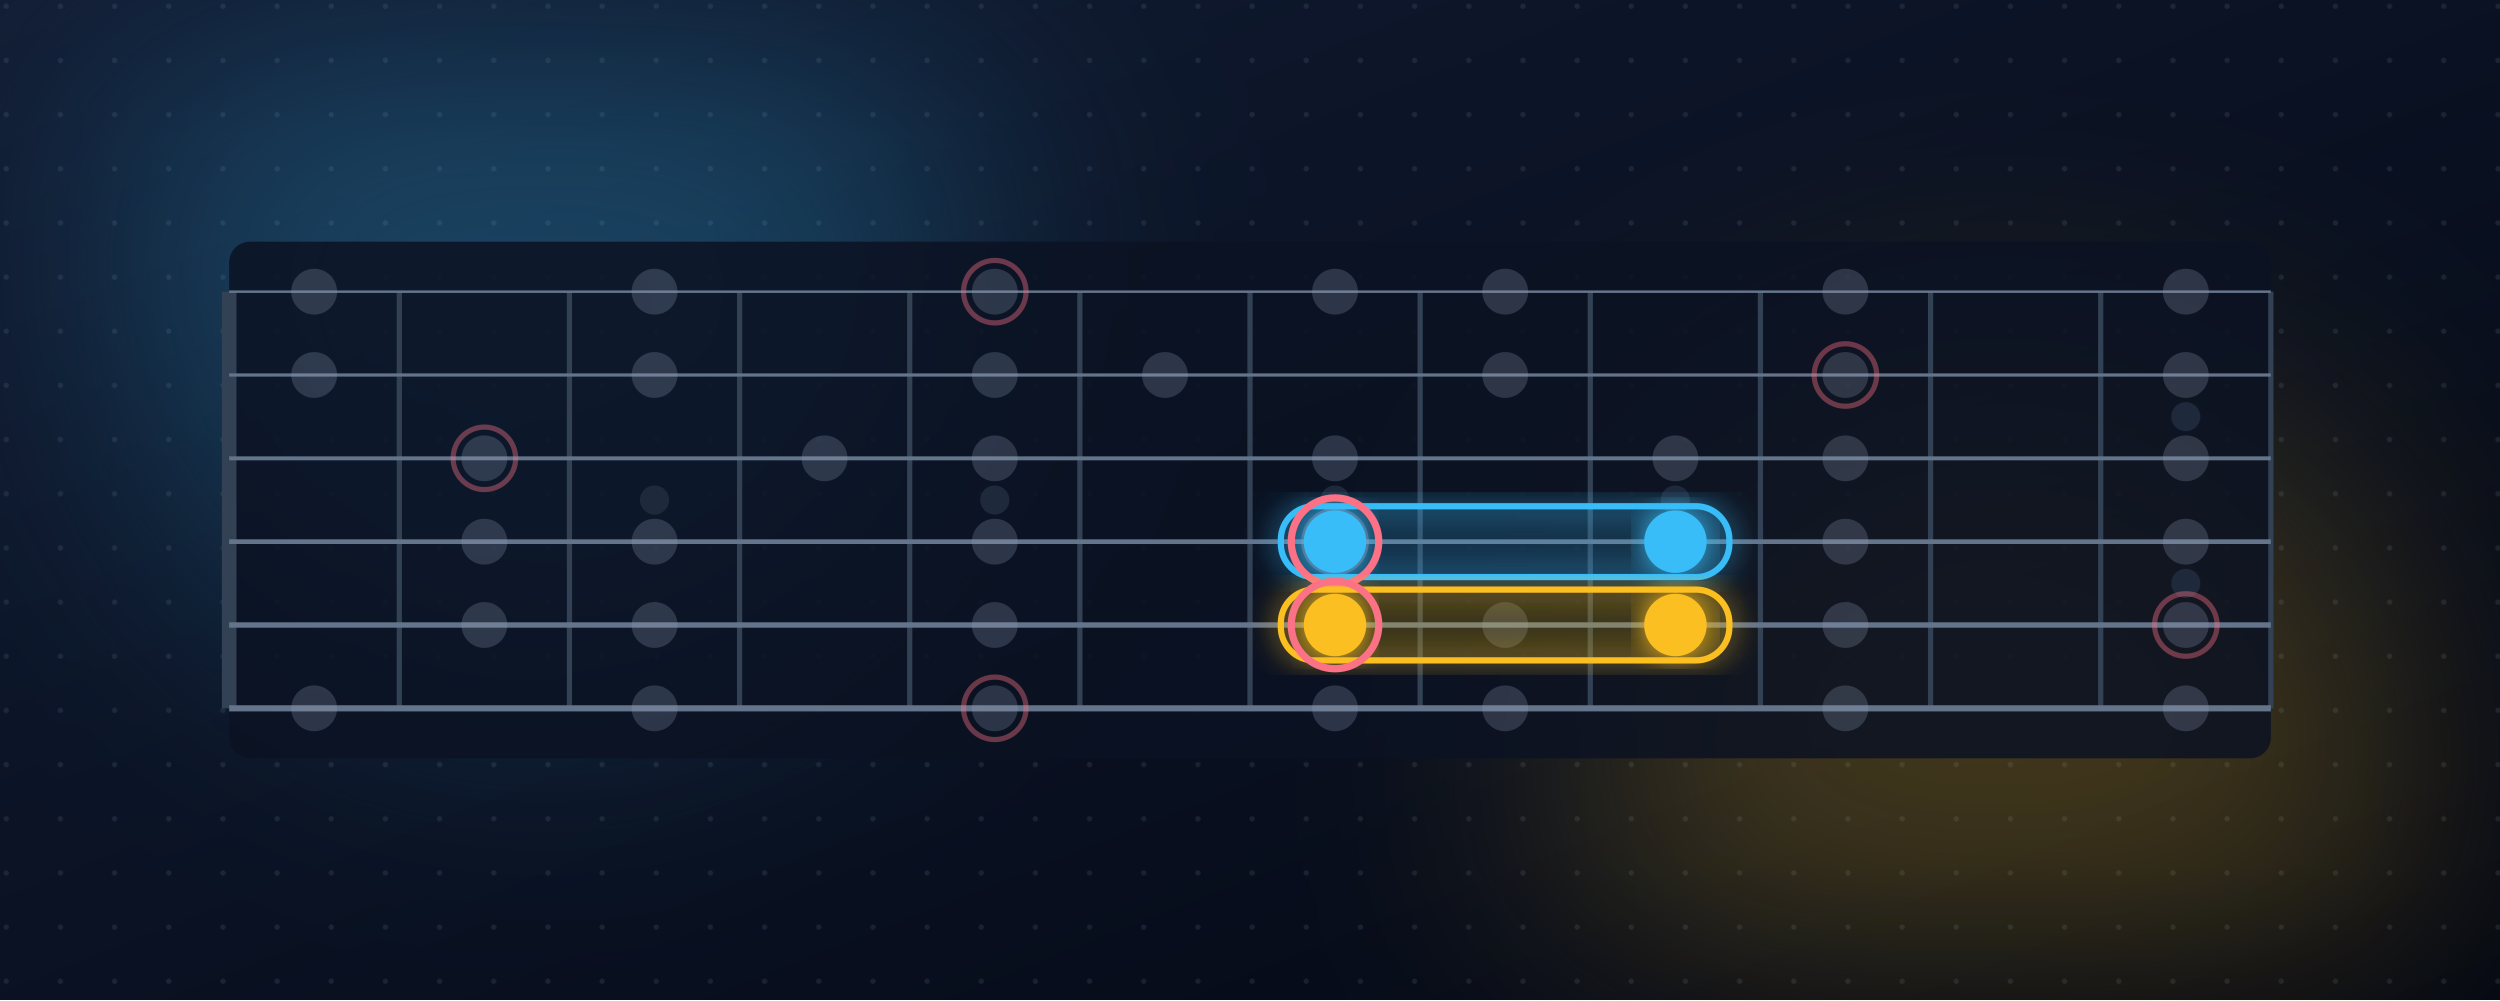
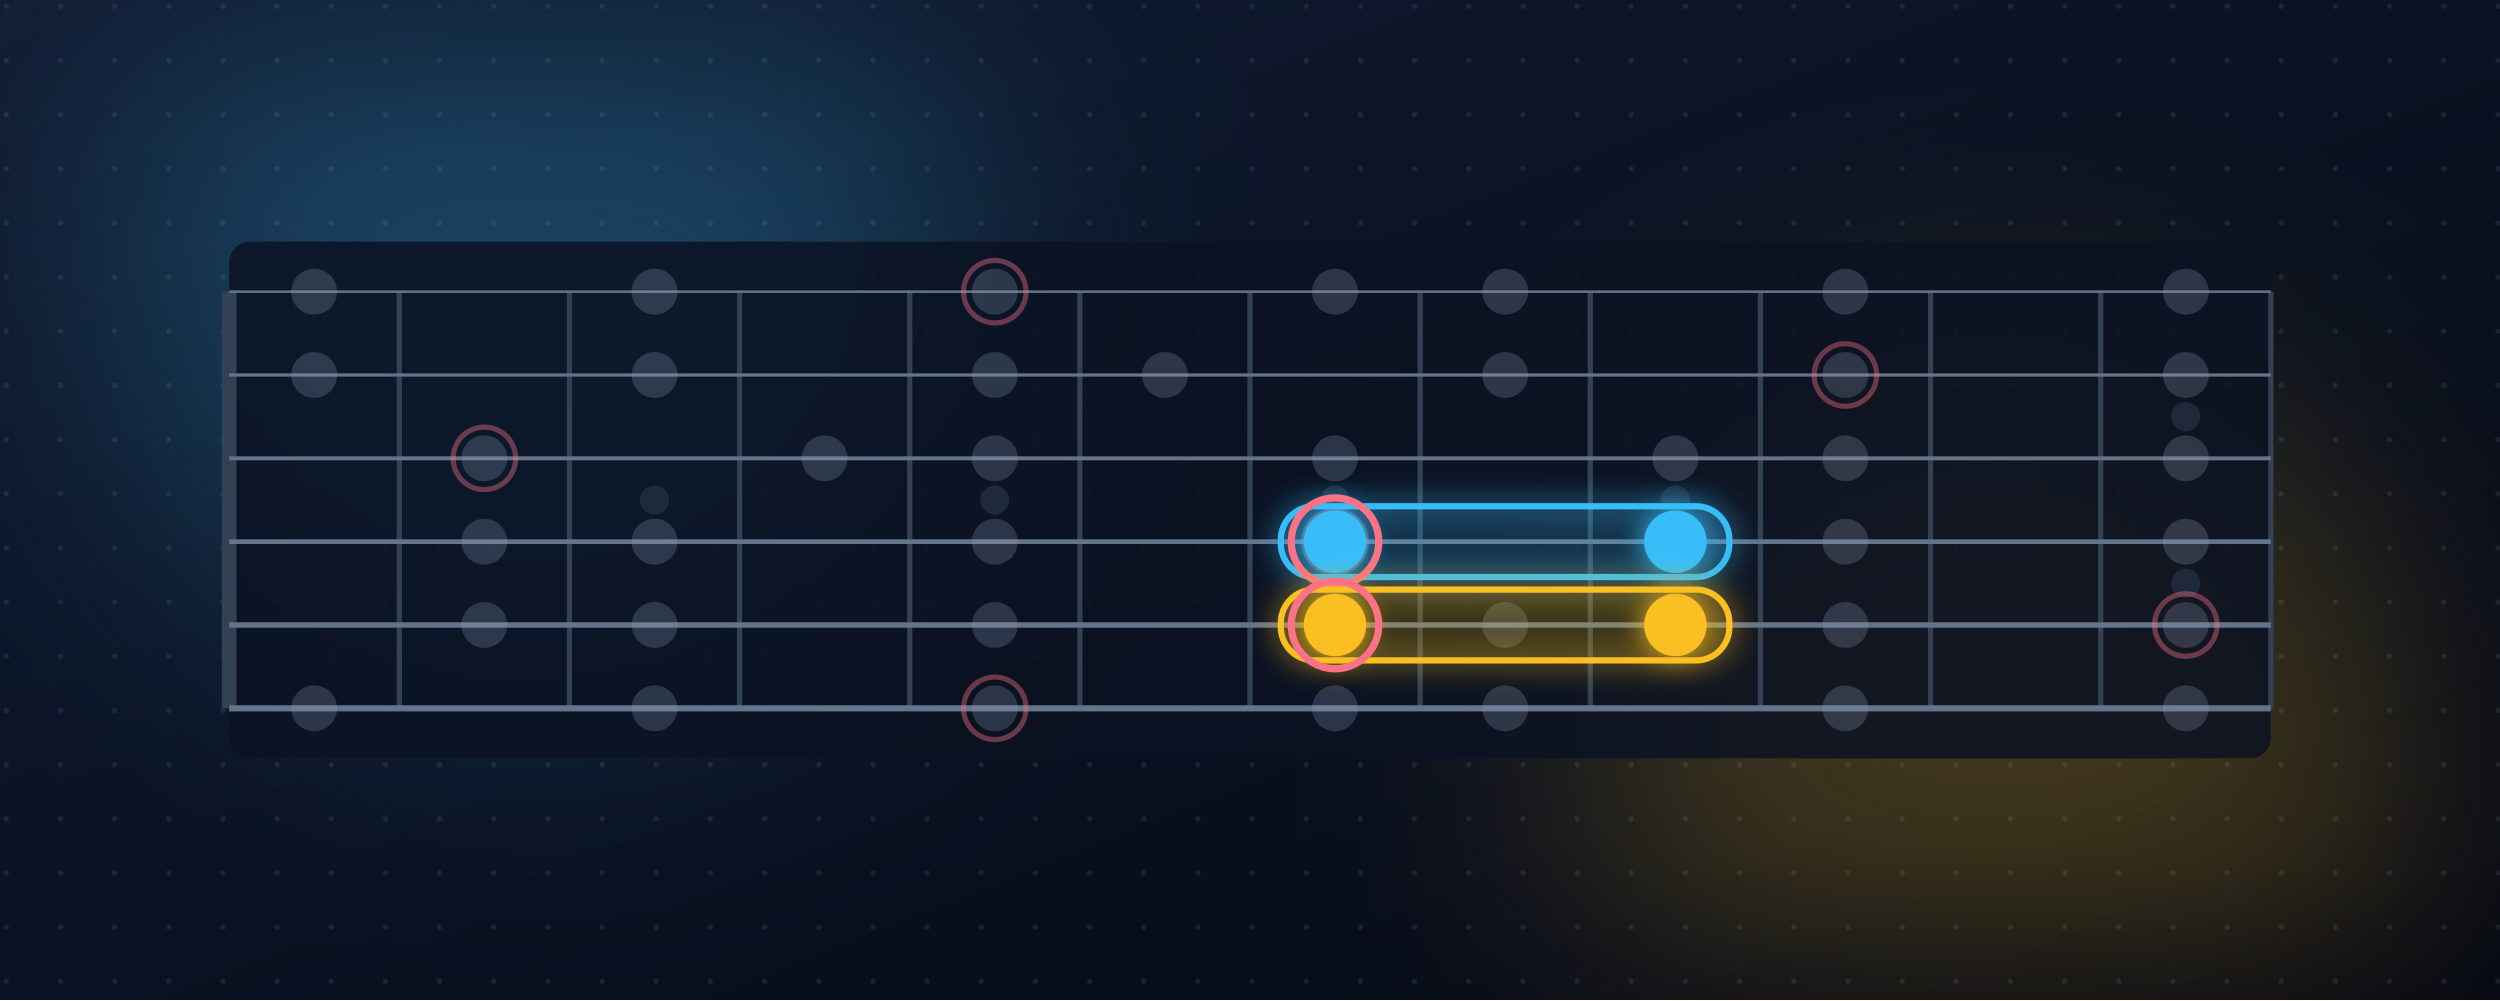
<svg xmlns="http://www.w3.org/2000/svg" viewBox="0 0 1200 480" width="1200" height="480">
  <defs>
    <linearGradient id="bg" x1="0" y1="0" x2="1" y2="1">
      <stop offset="0" stop-color="#111c33" />
      <stop offset="1" stop-color="#030712" />
    </linearGradient>
    <filter id="soft" x="-60%" y="-60%" width="220%" height="220%">
      <feGaussianBlur stdDeviation="70" />
    </filter>
-     <filter id="glow" x="-20%" y="-20%" width="140%" height="140%">
+     <filter id="glow" filterUnits="userSpaceOnUse" x="0" y="0" width="1200" height="480">
      <feGaussianBlur stdDeviation="7" result="b" />
      <feMerge>
        <feMergeNode in="b" />
        <feMergeNode in="SourceGraphic" />
      </feMerge>
    </filter>
    <pattern id="dots" width="26" height="26" patternUnits="userSpaceOnUse">
      <circle cx="3" cy="3" r="1.3" fill="#94a3b8" fill-opacity=".13" />
    </pattern>
  </defs>
  <rect width="1200" height="480" fill="url(#bg)" />
  <rect width="1200" height="480" fill="url(#dots)" />
  <circle cx="260" cy="120" r="200" fill="#38bdf8" opacity="0.26" filter="url(#soft)" />
  <circle cx="960" cy="380" r="200" fill="#fbbf24" opacity="0.24" filter="url(#soft)" />
  <rect x="110" y="116" width="980" height="248" rx="10" fill="#0b1222" fill-opacity=".85" />
  <circle cx="314.167" cy="240" r="7" fill="#1e293b" />
  <circle cx="477.5" cy="240" r="7" fill="#1e293b" />
  <circle cx="640.833" cy="240" r="7" fill="#1e293b" />
  <circle cx="804.167" cy="240" r="7" fill="#1e293b" />
  <circle cx="1049.167" cy="200" r="7" fill="#1e293b" />
  <circle cx="1049.167" cy="280" r="7" fill="#1e293b" />
  <line x1="110" y1="140" x2="110" y2="340" stroke="#334155" stroke-width="7" />
  <line x1="191.667" y1="140" x2="191.667" y2="340" stroke="#334155" stroke-width="2.5" />
  <line x1="273.333" y1="140" x2="273.333" y2="340" stroke="#334155" stroke-width="2.5" />
  <line x1="355" y1="140" x2="355" y2="340" stroke="#334155" stroke-width="2.5" />
  <line x1="436.667" y1="140" x2="436.667" y2="340" stroke="#334155" stroke-width="2.5" />
  <line x1="518.333" y1="140" x2="518.333" y2="340" stroke="#334155" stroke-width="2.5" />
  <line x1="600" y1="140" x2="600" y2="340" stroke="#334155" stroke-width="2.5" />
  <line x1="681.667" y1="140" x2="681.667" y2="340" stroke="#334155" stroke-width="2.5" />
  <line x1="763.333" y1="140" x2="763.333" y2="340" stroke="#334155" stroke-width="2.5" />
  <line x1="845" y1="140" x2="845" y2="340" stroke="#334155" stroke-width="2.5" />
  <line x1="926.667" y1="140" x2="926.667" y2="340" stroke="#334155" stroke-width="2.5" />
  <line x1="1008.333" y1="140" x2="1008.333" y2="340" stroke="#334155" stroke-width="2.5" />
  <line x1="1090" y1="140" x2="1090" y2="340" stroke="#334155" stroke-width="2.5" />
  <line x1="110" y1="140" x2="1090" y2="140" stroke="#64748b" stroke-width="1.2" />
  <line x1="110" y1="180" x2="1090" y2="180" stroke="#64748b" stroke-width="1.55" />
  <line x1="110" y1="220" x2="1090" y2="220" stroke="#64748b" stroke-width="1.9" />
  <line x1="110" y1="260" x2="1090" y2="260" stroke="#64748b" stroke-width="2.25" />
  <line x1="110" y1="300" x2="1090" y2="300" stroke="#64748b" stroke-width="2.6" />
  <line x1="110" y1="340" x2="1090" y2="340" stroke="#64748b" stroke-width="2.95" />
  <circle cx="150.8" cy="140" r="11" fill="#94a3b8" fill-opacity="0.25" />
  <circle cx="314.2" cy="140" r="11" fill="#94a3b8" fill-opacity="0.25" />
  <circle cx="477.5" cy="140" r="11" fill="#94a3b8" fill-opacity="0.25" />
  <circle cx="477.5" cy="140" r="15" fill="none" stroke="#fb7185" stroke-width="2.5" stroke-opacity="0.4" />
  <circle cx="640.8" cy="140" r="11" fill="#94a3b8" fill-opacity="0.25" />
  <circle cx="722.5" cy="140" r="11" fill="#94a3b8" fill-opacity="0.25" />
  <circle cx="885.8" cy="140" r="11" fill="#94a3b8" fill-opacity="0.25" />
  <circle cx="1049.2" cy="140" r="11" fill="#94a3b8" fill-opacity="0.25" />
  <circle cx="150.8" cy="180" r="11" fill="#94a3b8" fill-opacity="0.25" />
  <circle cx="314.2" cy="180" r="11" fill="#94a3b8" fill-opacity="0.25" />
  <circle cx="477.5" cy="180" r="11" fill="#94a3b8" fill-opacity="0.25" />
  <circle cx="559.2" cy="180" r="11" fill="#94a3b8" fill-opacity="0.25" />
  <circle cx="722.5" cy="180" r="11" fill="#94a3b8" fill-opacity="0.25" />
  <circle cx="885.8" cy="180" r="11" fill="#94a3b8" fill-opacity="0.25" />
  <circle cx="885.8" cy="180" r="15" fill="none" stroke="#fb7185" stroke-width="2.5" stroke-opacity="0.4" />
  <circle cx="1049.2" cy="180" r="11" fill="#94a3b8" fill-opacity="0.25" />
  <circle cx="232.5" cy="220" r="11" fill="#94a3b8" fill-opacity="0.25" />
  <circle cx="232.5" cy="220" r="15" fill="none" stroke="#fb7185" stroke-width="2.5" stroke-opacity="0.4" />
  <circle cx="395.8" cy="220" r="11" fill="#94a3b8" fill-opacity="0.25" />
  <circle cx="477.5" cy="220" r="11" fill="#94a3b8" fill-opacity="0.25" />
  <circle cx="640.8" cy="220" r="11" fill="#94a3b8" fill-opacity="0.25" />
  <circle cx="804.2" cy="220" r="11" fill="#94a3b8" fill-opacity="0.25" />
  <circle cx="885.8" cy="220" r="11" fill="#94a3b8" fill-opacity="0.25" />
  <circle cx="1049.2" cy="220" r="11" fill="#94a3b8" fill-opacity="0.25" />
  <circle cx="232.5" cy="260" r="11" fill="#94a3b8" fill-opacity="0.25" />
  <circle cx="314.2" cy="260" r="11" fill="#94a3b8" fill-opacity="0.25" />
  <circle cx="477.5" cy="260" r="11" fill="#94a3b8" fill-opacity="0.25" />
  <circle cx="640.8" cy="260" r="11" fill="#94a3b8" fill-opacity="0.25" />
  <circle cx="640.8" cy="260" r="15" fill="none" stroke="#fb7185" stroke-width="2.5" stroke-opacity="0.4" />
  <circle cx="804.2" cy="260" r="11" fill="#94a3b8" fill-opacity="0.25" />
  <circle cx="885.8" cy="260" r="11" fill="#94a3b8" fill-opacity="0.25" />
  <circle cx="1049.2" cy="260" r="11" fill="#94a3b8" fill-opacity="0.25" />
  <circle cx="232.5" cy="300" r="11" fill="#94a3b8" fill-opacity="0.25" />
  <circle cx="314.2" cy="300" r="11" fill="#94a3b8" fill-opacity="0.25" />
  <circle cx="477.5" cy="300" r="11" fill="#94a3b8" fill-opacity="0.25" />
  <circle cx="640.8" cy="300" r="11" fill="#94a3b8" fill-opacity="0.25" />
  <circle cx="722.5" cy="300" r="11" fill="#94a3b8" fill-opacity="0.25" />
  <circle cx="885.8" cy="300" r="11" fill="#94a3b8" fill-opacity="0.25" />
  <circle cx="1049.2" cy="300" r="11" fill="#94a3b8" fill-opacity="0.25" />
  <circle cx="1049.2" cy="300" r="15" fill="none" stroke="#fb7185" stroke-width="2.5" stroke-opacity="0.4" />
  <circle cx="150.8" cy="340" r="11" fill="#94a3b8" fill-opacity="0.25" />
  <circle cx="314.2" cy="340" r="11" fill="#94a3b8" fill-opacity="0.25" />
  <circle cx="477.5" cy="340" r="11" fill="#94a3b8" fill-opacity="0.25" />
  <circle cx="477.5" cy="340" r="15" fill="none" stroke="#fb7185" stroke-width="2.5" stroke-opacity="0.4" />
  <circle cx="640.8" cy="340" r="11" fill="#94a3b8" fill-opacity="0.25" />
  <circle cx="722.5" cy="340" r="11" fill="#94a3b8" fill-opacity="0.25" />
  <circle cx="885.8" cy="340" r="11" fill="#94a3b8" fill-opacity="0.25" />
  <circle cx="1049.2" cy="340" r="11" fill="#94a3b8" fill-opacity="0.25" />
  <rect x="614.8" y="243" width="215.3" height="34" rx="16" fill="#38bdf8" fill-opacity=".1" stroke="#38bdf8" stroke-width="3" filter="url(#glow)" />
  <circle cx="640.8" cy="260" r="15" fill="#38bdf8" filter="url(#glow)" />
  <circle cx="640.8" cy="260" r="21" fill="none" stroke="#fb7185" stroke-width="3.5" />
  <circle cx="804.2" cy="260" r="15" fill="#38bdf8" filter="url(#glow)" />
  <rect x="614.8" y="283" width="215.3" height="34" rx="16" fill="#fbbf24" fill-opacity=".1" stroke="#fbbf24" stroke-width="3" filter="url(#glow)" />
  <circle cx="640.8" cy="300" r="15" fill="#fbbf24" filter="url(#glow)" />
  <circle cx="640.8" cy="300" r="21" fill="none" stroke="#fb7185" stroke-width="3.5" />
  <circle cx="804.2" cy="300" r="15" fill="#fbbf24" filter="url(#glow)" />
</svg>
